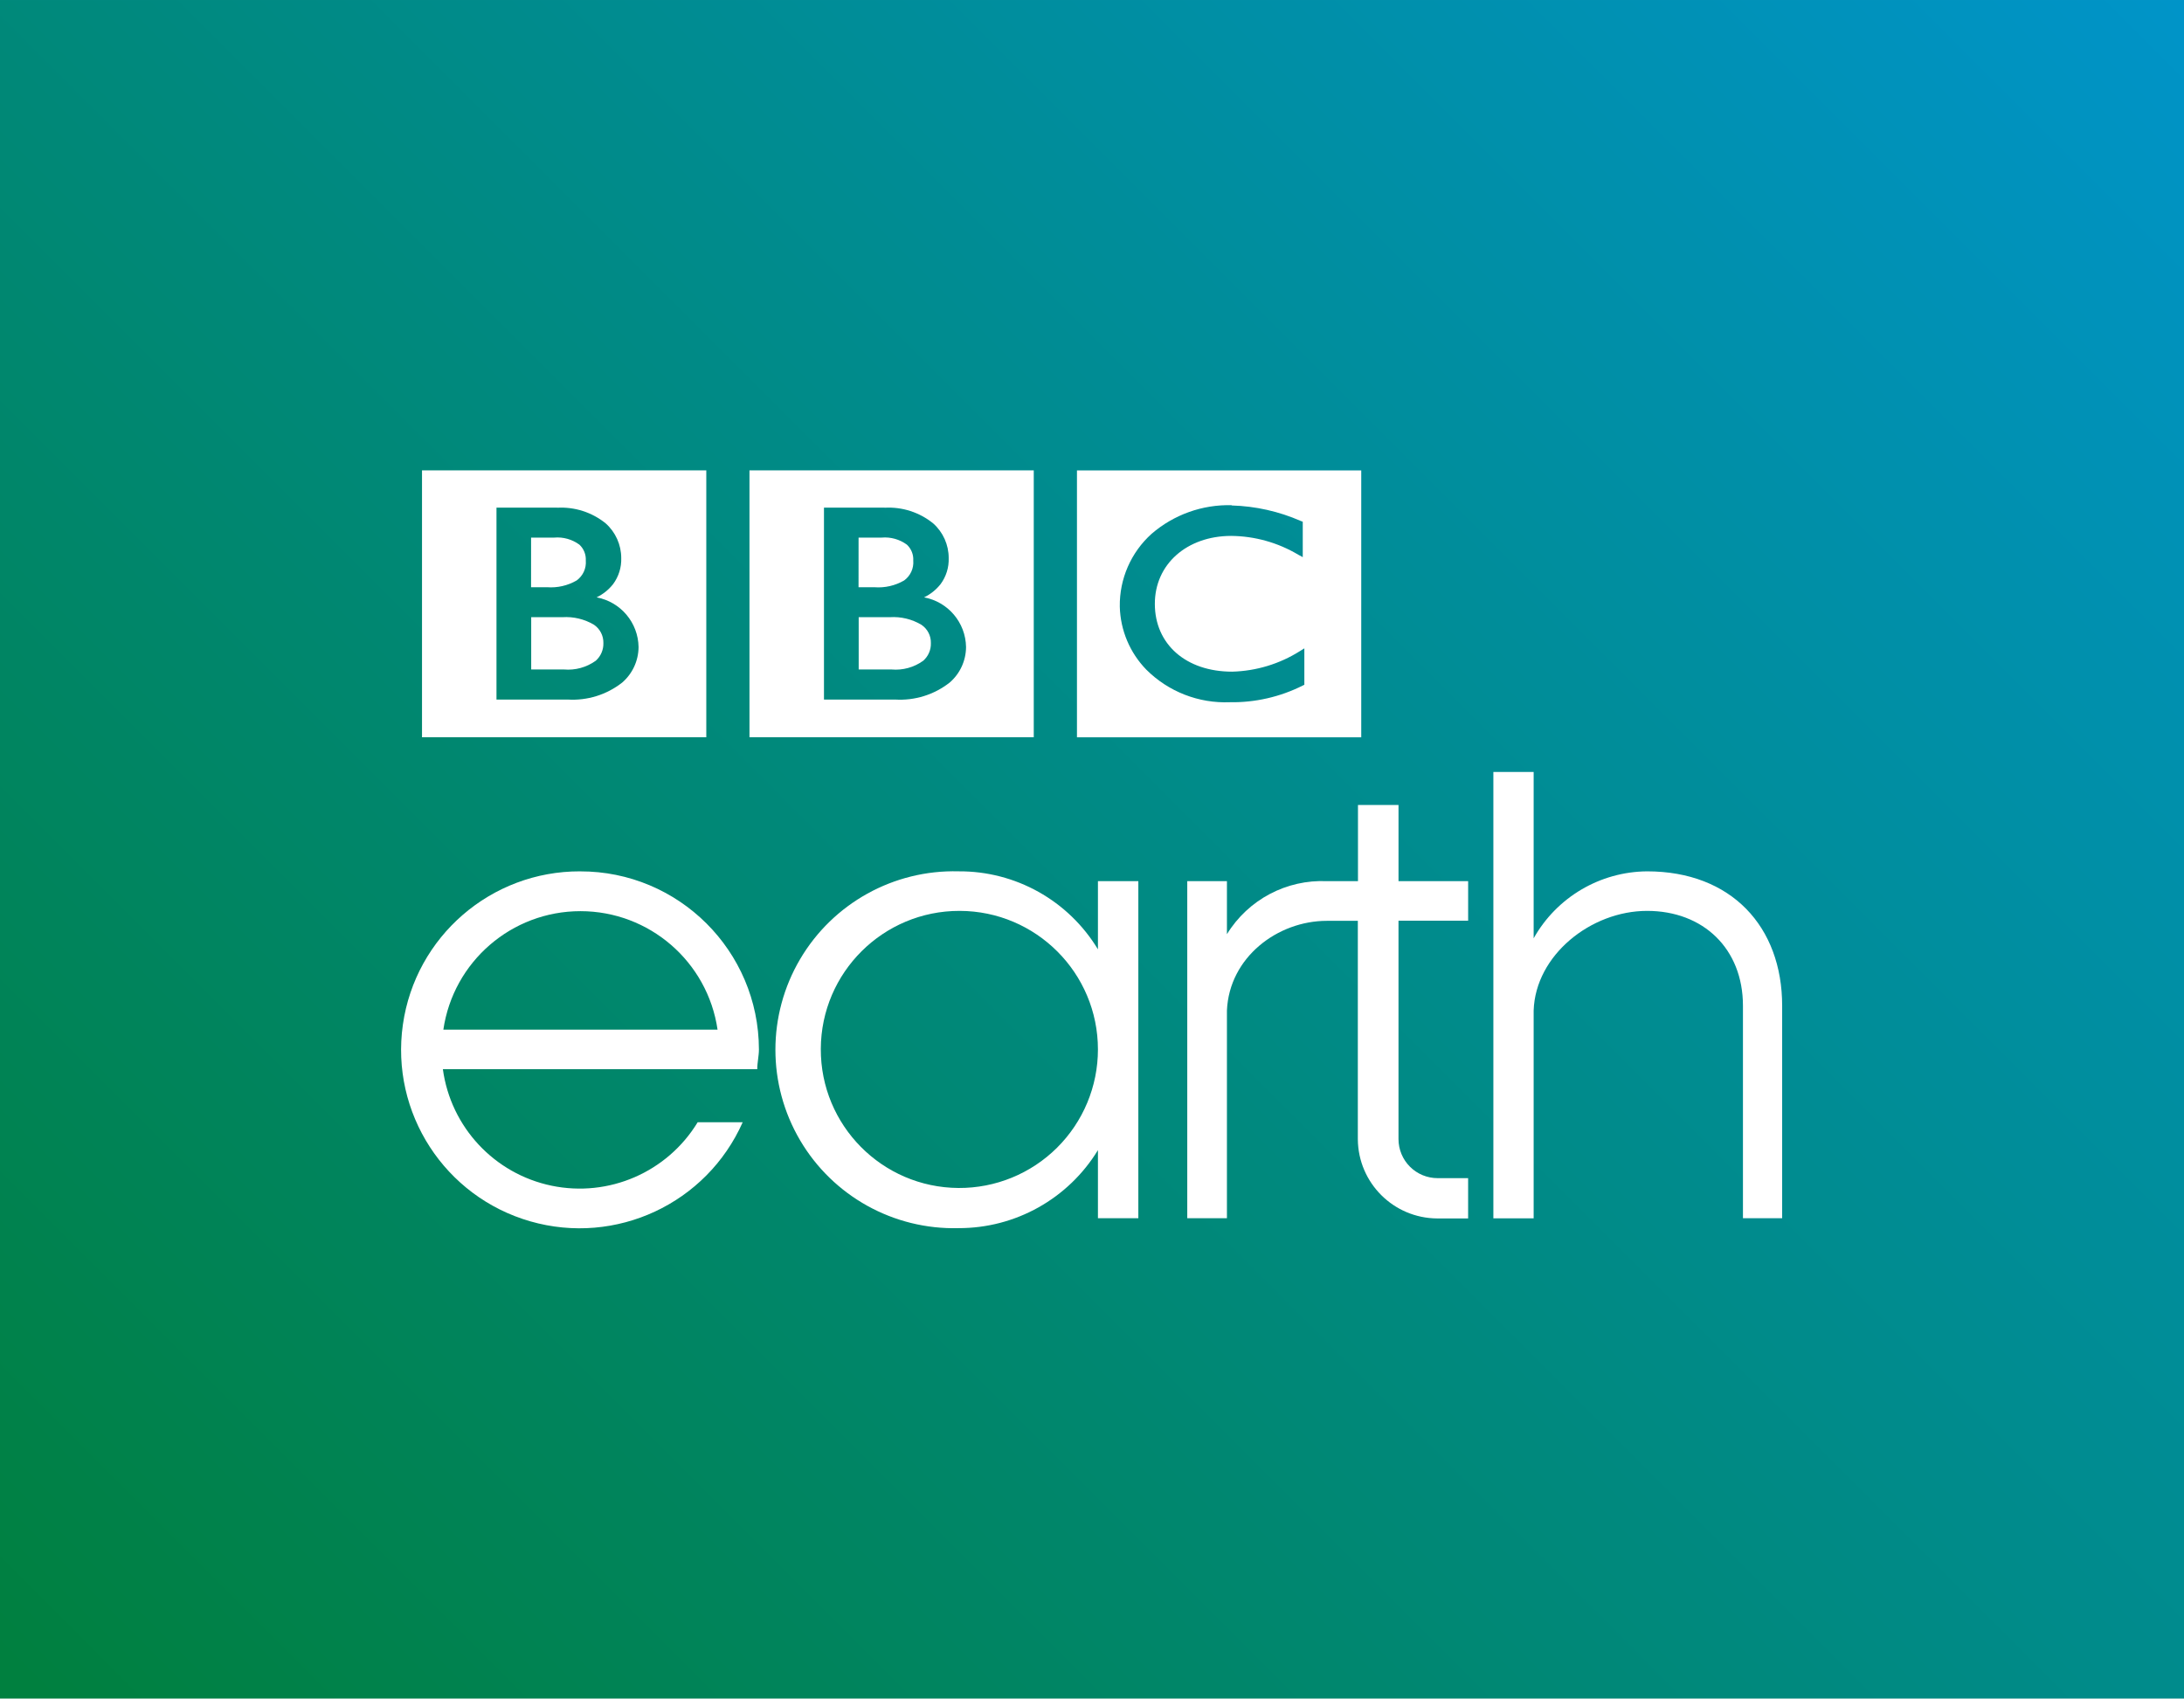
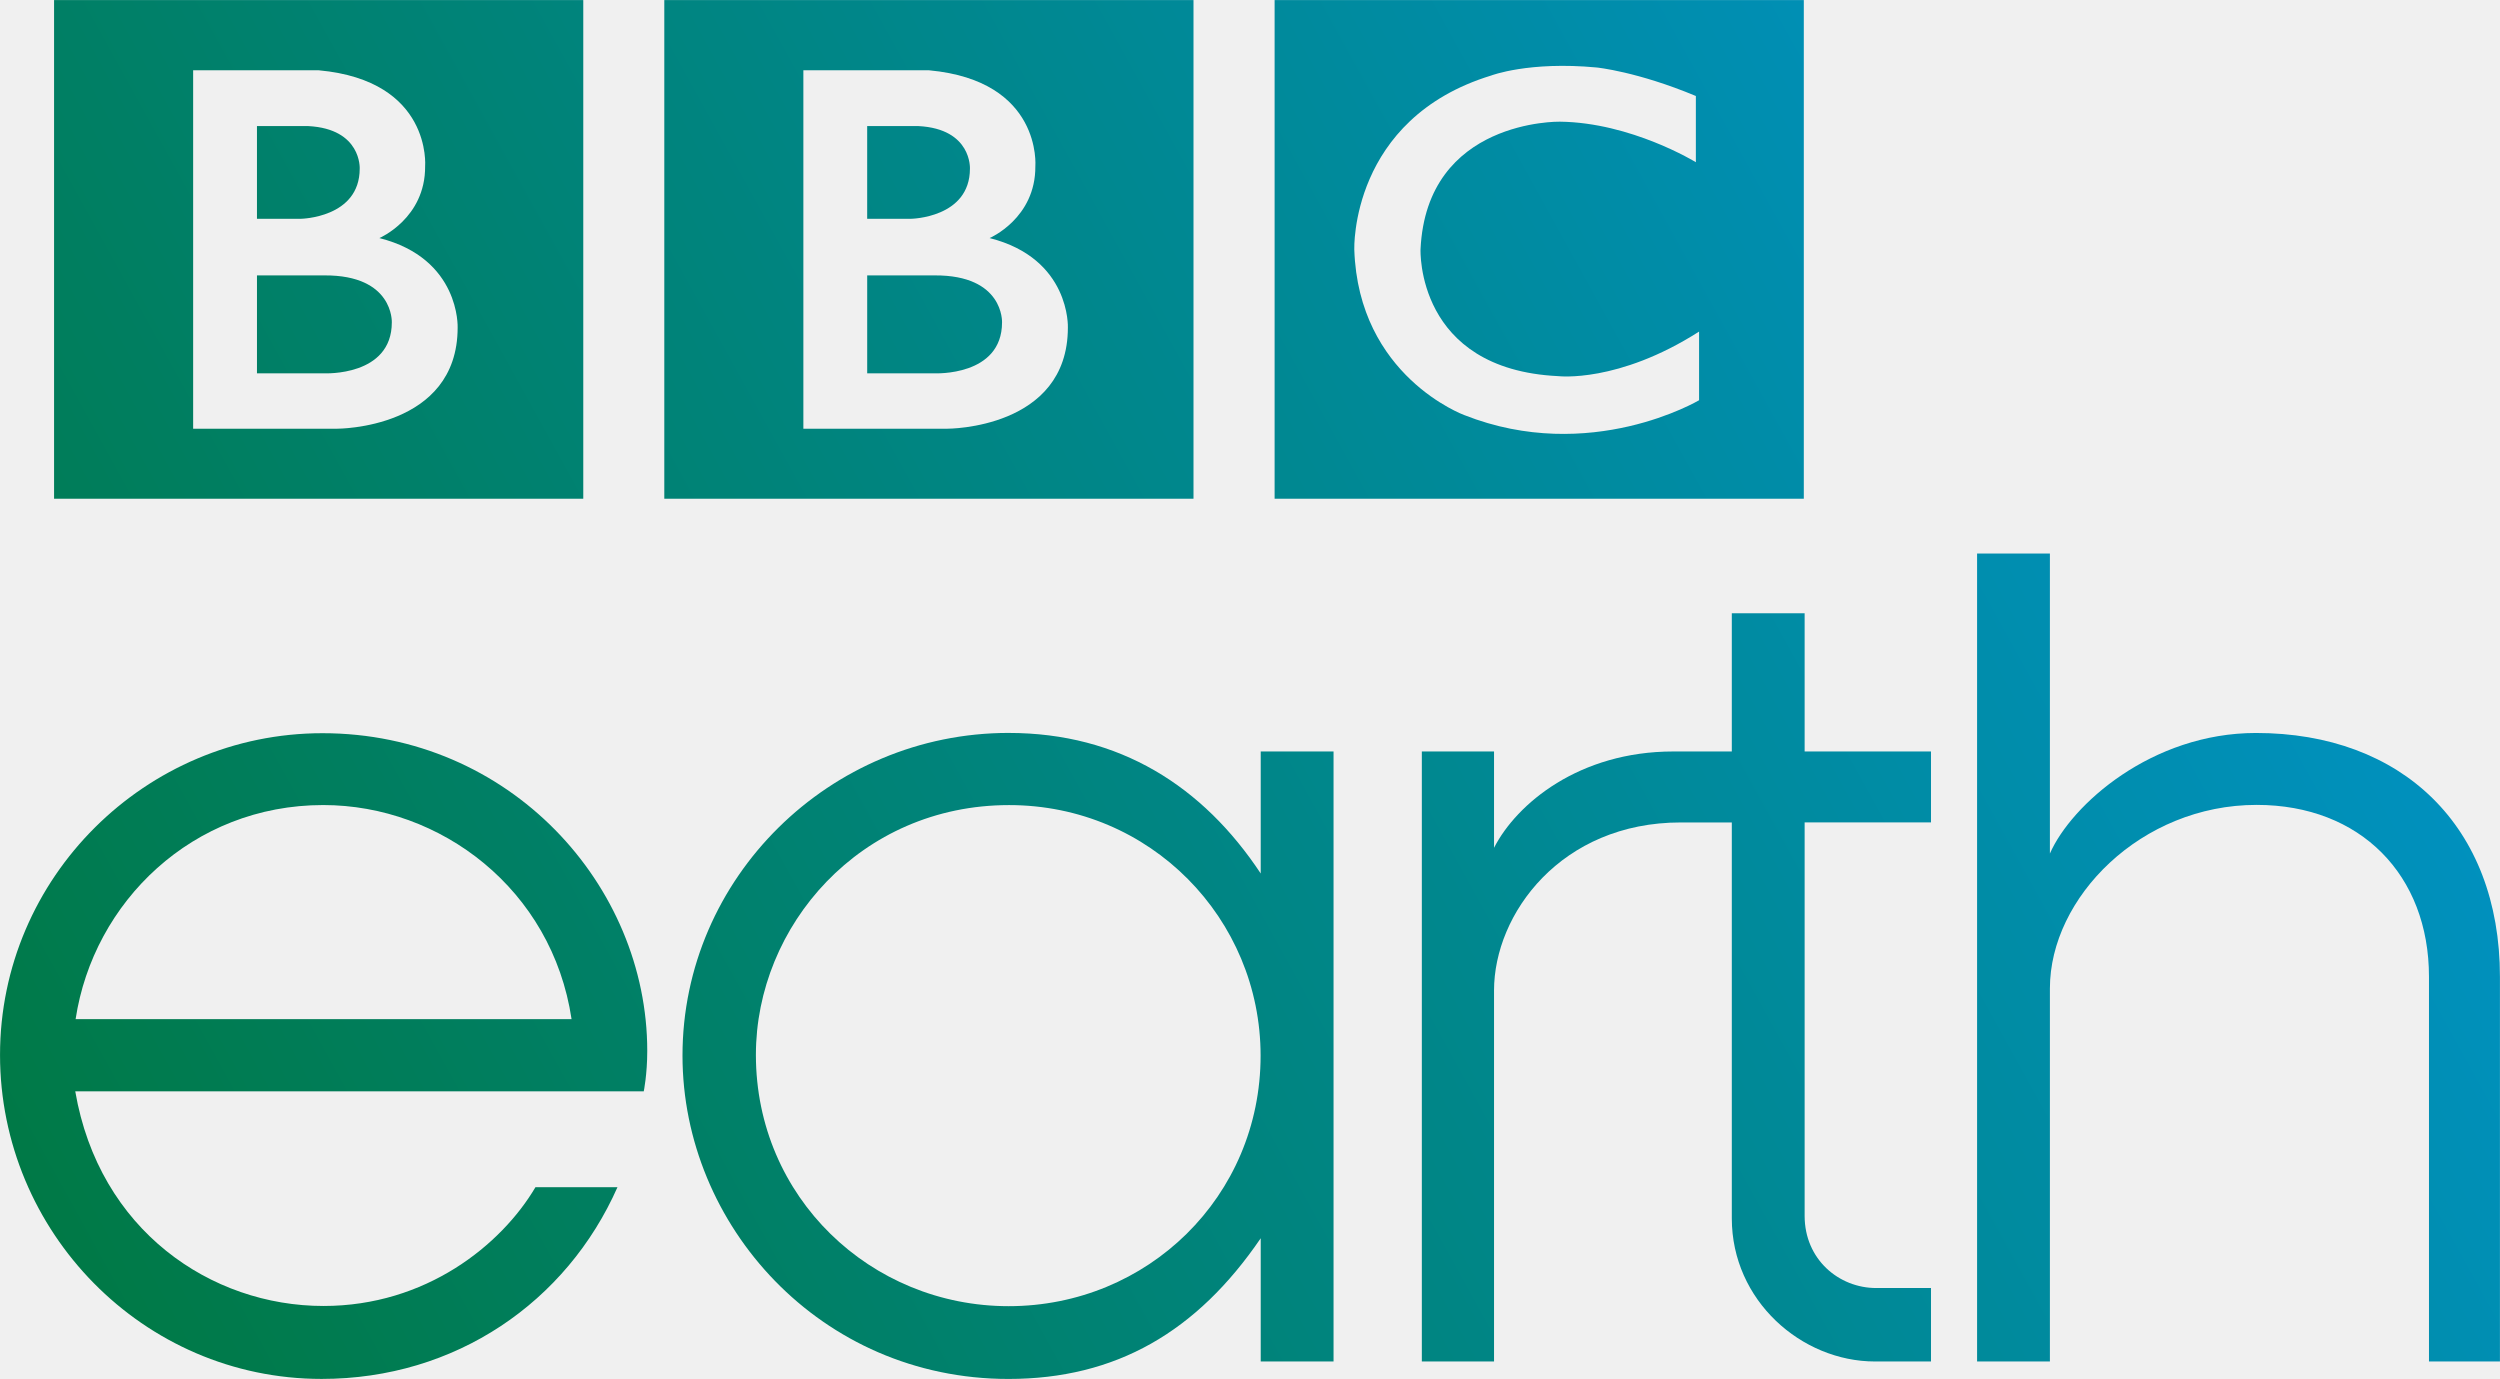
- <svg xmlns="http://www.w3.org/2000/svg" data-name="Layer 1" viewBox="0 0 600 466.667" height="466.67" width="600" version="1.1">
+ <svg xmlns="http://www.w3.org/2000/svg" xmlns:xlink="http://www.w3.org/1999/xlink" width="200mm" height="110.32mm" version="1.1" viewBox="0 0 200 110.32">
  <defs>
-     <linearGradient id="a" y2="-10.73" gradientUnits="userSpaceOnUse" x2="170.73" gradientTransform="scale(3.3333)" y1="148.13" x1="11.87">
-       <stop stop-color="#00803f" offset="0" />
-       <stop stop-color="#0094c9" offset="1" />
+     <linearGradient id="linearGradient1688">
+       <stop stop-color="#007840" offset="0" />
+       <stop stop-color="#0095d4" offset="1" />
    </linearGradient>
+     <linearGradient id="linearGradient1690" x1="-300.34" x2="-123" y1="116.1" y2="18.285" gradientUnits="userSpaceOnUse" xlink:href="#linearGradient1688" />
  </defs>
-   <path stroke-width="3.333" fill="url(#a)" d="m0 466.67h600v-466.67h-600z" />
-   <g stroke-width="3.333" fill="#fff">
-     <path d="m159.37 239.4a49.033 49.033 0 1 0 44.667 68.933h-12.367a37.933 37.933 0 0 1 -70 -14.567h86.367c-0.01-1.76 0.46-3.66 0.46-5.43a49.033 49.033 0 0 0 -49.13 -48.93zm-37.57 43.5a38.067 38.067 0 0 1 75.333 0z" />
-     <path d="m301.63 260.83a44.367 44.367 0 0 0 -38.3 -21.433 49.033 49.033 0 1 0 0 98.033 44.733 44.733 0 0 0 38.3 -21.433v18.7h11.1v-92.6h-11.1zm-38.3 65.567a38.067 38.067 0 1 1 38.3 -38.067 38.067 38.067 0 0 1 -38.3 38.067z" />
-     <path d="m384.13 221.17h-11.06v20.93h-8.5a30.633 30.633 0 0 0 -27.5 14.567v-14.57h-10.9v92.6h10.9v-57.07c0.63-14.56 13.86-24.63 27.46-24.63h8.5v60a21.933 21.933 0 0 0 21.833 21.767h8.467v-11.07h-8.367a10.733 10.733 0 0 1 -10.76 -10.73v-60h19.133v-10.87h-19.13v-20.933z" />
-     <path d="m452.5 239.4a36.067 36.067 0 0 0 -31.167 18.4v-45.7h-11.067v122.63h11.067v-57.1c0.5-15.2 15.733-27.367 31.167-27.367 15.433 0 26.333 10.4 26.333 26.067v58.37h10.77v-58.37c0-21.73-13.97-36.93-37.1-36.93z" />
-     <path d="m145.9 169.57h8.6a15.1 15.1 0 0 1 8.667 2.067 5.933 5.933 0 0 1 2.6 5.033 6.267 6.267 0 0 1 -2.1 4.867 13.033 13.033 0 0 1 -8.733 2.4h-9v-14.367zm0-21.867h6.367a10.2 10.2 0 0 1 6.9 1.933 5.533 5.533 0 0 1 1.767 4.367 6.133 6.133 0 0 1 -2.5 5.467 14.1 14.1 0 0 1 -8.167 1.867h-4.37zm7.167-8.233h-16.67v52.73h19.533a22.033 22.033 0 0 0 15 -4.667 13 13 0 0 0 4.5 -9.767 14.1 14.1 0 0 0 -11.53 -13.64 13 13 0 0 0 4.53 -3.63 11.433 11.433 0 0 0 2.24 -7.17 12.767 12.767 0 0 0 -4.27 -9.53 19.433 19.433 0 0 0 -13.33 -4.3m-37.133-10.267h78.1v73.333h-78.1z" />
-     <path d="m235.87 169.57h8.6a15.067 15.067 0 0 1 8.633 2.067 5.867 5.867 0 0 1 2.633 5.033 6.2 6.2 0 0 1 -2.1 4.867 12.967 12.967 0 0 1 -8.733 2.4h-9v-14.367zm0-21.867h6.367a10.2 10.2 0 0 1 6.9 1.933 5.533 5.533 0 0 1 1.76 4.37 6.133 6.133 0 0 1 -2.5 5.467 14.067 14.067 0 0 1 -8.167 1.867h-4.367zm7.167-8.233h-16.67v52.73h19.53a22.067 22.067 0 0 0 15 -4.667 12.967 12.967 0 0 0 4.5 -9.767 14.1 14.1 0 0 0 -11.53 -13.64 13 13 0 0 0 4.53 -3.63 11.367 11.367 0 0 0 2.233 -7.167 12.7 12.7 0 0 0 -4.267 -9.533 19.4 19.4 0 0 0 -13.333 -4.3m-37.13-10.27h78.1v73.333h-78.1z" />
-     <path d="m338.37 138.8a32.367 32.367 0 0 0 -22 7.867 26.367 26.367 0 0 0 -8.733 20 25.733 25.733 0 0 0 7.267 17.3 30.7 30.7 0 0 0 22.967 8.967 43.033 43.033 0 0 0 20 -4.567l0.467-0.233v-10l-1.24 0.77a36.667 36.667 0 0 1 -18.6 5.633c-12.767 0-21.2-7.6-21.233-18.567-0.033-10.967 8.8-18.7 20.933-18.733a36.667 36.667 0 0 1 18.47 5.17l1.233 0.667v-9.733l-0.533-0.2a50.767 50.767 0 0 0 -19 -4.267m-42.5-9.633h78.1v73.333h-78.1z" />
+   <g transform="translate(479.8 -439.74)">
+     <g transform="matrix(1.1277 0 0 1.1277 -141.1 419.13)" fill="url(#linearGradient1690)">
+       <path d="m-277.47 70.29c-12.555 0-22.874 10.239-22.874 22.824 0 12.525 10.132 22.984 22.816 22.984 9.512 0 17.381-5.459 20.986-13.601h-5.818c-2.425 4.106-7.774 8.426-15.036 8.426-7.988 0-15.922-5.369-17.611-15.226h40.33s0.248-1.196 0.248-2.87c0-11.762-9.749-22.537-23.042-22.537zm0.055 5.097c8.332 0 16.237 5.977 17.616 15.187h-35.183c1.26-8.315 8.301-15.187 17.566-15.187z" />
+       <path d="m-228.79 70.27c-12.702 0-23.139 10.296-23.139 22.89 0 12.041 9.786 22.94 23.122 22.94 7.63 0 13.371-3.342 17.898-9.982v8.743h5.166v-43.274h-5.166v8.655c-4.101-6.193-10.014-9.971-17.881-9.971zm0.03 5.12c10.033 0 17.842 8.064 17.842 17.776 0 9.99-8.018 17.771-17.873 17.771-9.784 0-17.931-7.718-17.931-17.829 0-9.155 7.404-17.718 17.961-17.718z" />
+       <path d="m-199.48 114.86v-43.274h5.122v6.834c1.609-3.142 6.05-6.834 12.717-6.834h4.151v-9.803h5.166v9.803h8.964v5.034h-8.964v27.908c0 3.081 2.419 5.122 5.078 5.122h3.886v5.211h-3.974c-5.211 0-10.156-4.319-10.156-10.156v-28.084h-3.621c-8.486 0-13.247 6.476-13.247 11.924v26.317z" />
+       <path d="m-160.09 114.86v-57.317h5.166v21.284c1.522-3.467 7.221-8.553 14.622-8.553 10.327 0 17.304 6.584 17.304 17.304v27.282h-5.034v-27.289c0-7.216-4.855-12.195-12.227-12.195-8.207 0-14.665 6.583-14.665 13.018v26.466z" />
+       <path d="m-229.26 41.144c0 3.844-4.783 3.616-4.783 3.616h-4.783v-6.947h4.783c4.926-0.028 4.783 3.331 4.783 3.331m-9.567-13.923h3.645c3.787 0.2 3.644 3.018 3.644 3.018 0 3.502-4.186 3.559-4.186 3.559h-3.103zm8.684 7.944s3.274-1.395 3.246-5.097c0 0 0.498-6.064-7.538-6.805h-8.919v25.426h10.222s8.542 0.029 8.542-7.175c0 0 0.199-4.897-5.552-6.349m-23.078-16.884h37.542v35.378h-37.542z" />
+       <path d="m-272.55 41.144c0 3.844-4.783 3.616-4.783 3.616h-4.783v-6.947h4.783c4.926-0.028 4.783 3.331 4.783 3.331m-9.567-13.923h3.645c3.787 0.2 3.644 3.018 3.644 3.018 0 3.502-4.186 3.559-4.186 3.559h-3.103zm8.684 7.944s3.274-1.395 3.246-5.097c0 0 0.498-6.064-7.538-6.805h-8.919v25.426h10.222s8.542 0.029 8.542-7.175c0 0 0.199-4.897-5.552-6.349m-23.078-16.884h37.542v35.378h-37.542z" />
+       <path d="m-180.04 25.086v4.698s-4.584-2.819-9.652-2.876c0 0-9.453-0.184-9.88 9.062 0 0-0.342 8.506 9.766 8.99 0 0 4.243 0.513 9.994-3.16v4.869s-7.716 4.584-16.657 1.053c0 0-7.517-2.747-7.802-11.752 0 0-0.313-9.261 9.709-12.336 0 0 2.677-1.025 7.488-0.57 0 0 2.876 0.285 7.033 2.022m-29.883 28.573h37.542v-35.378h-37.542z" />
+     </g>
  </g>
</svg>
